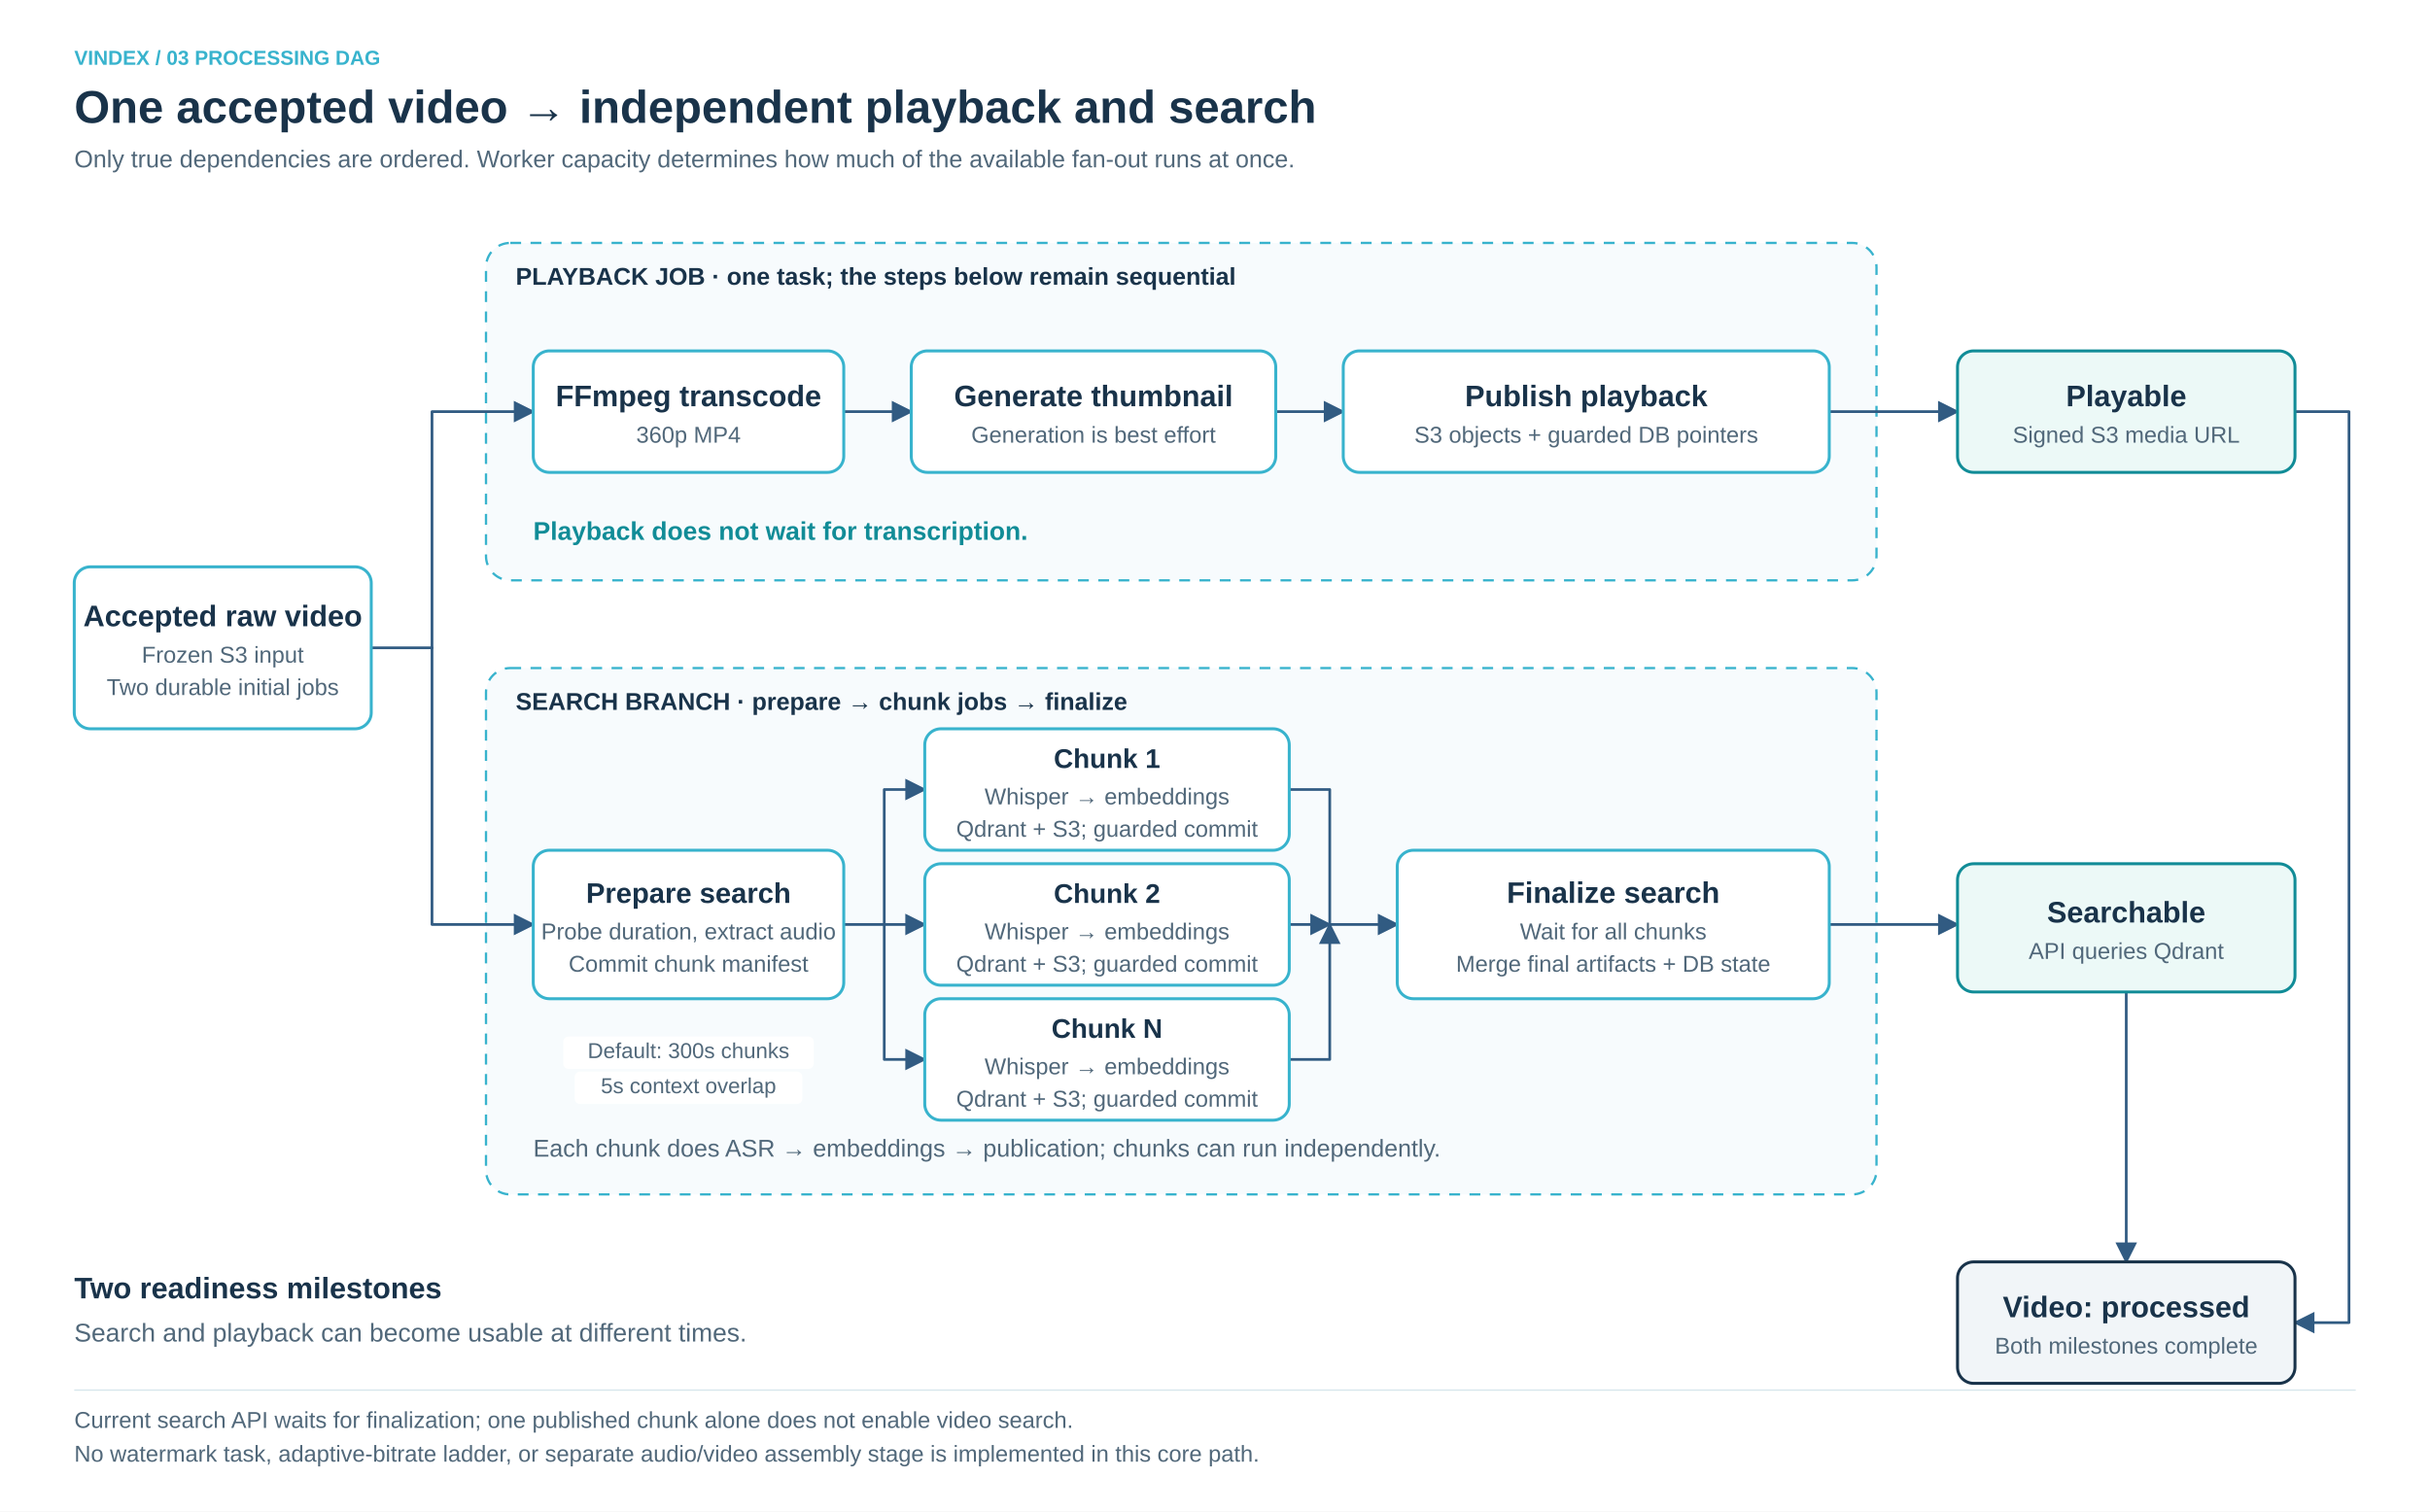
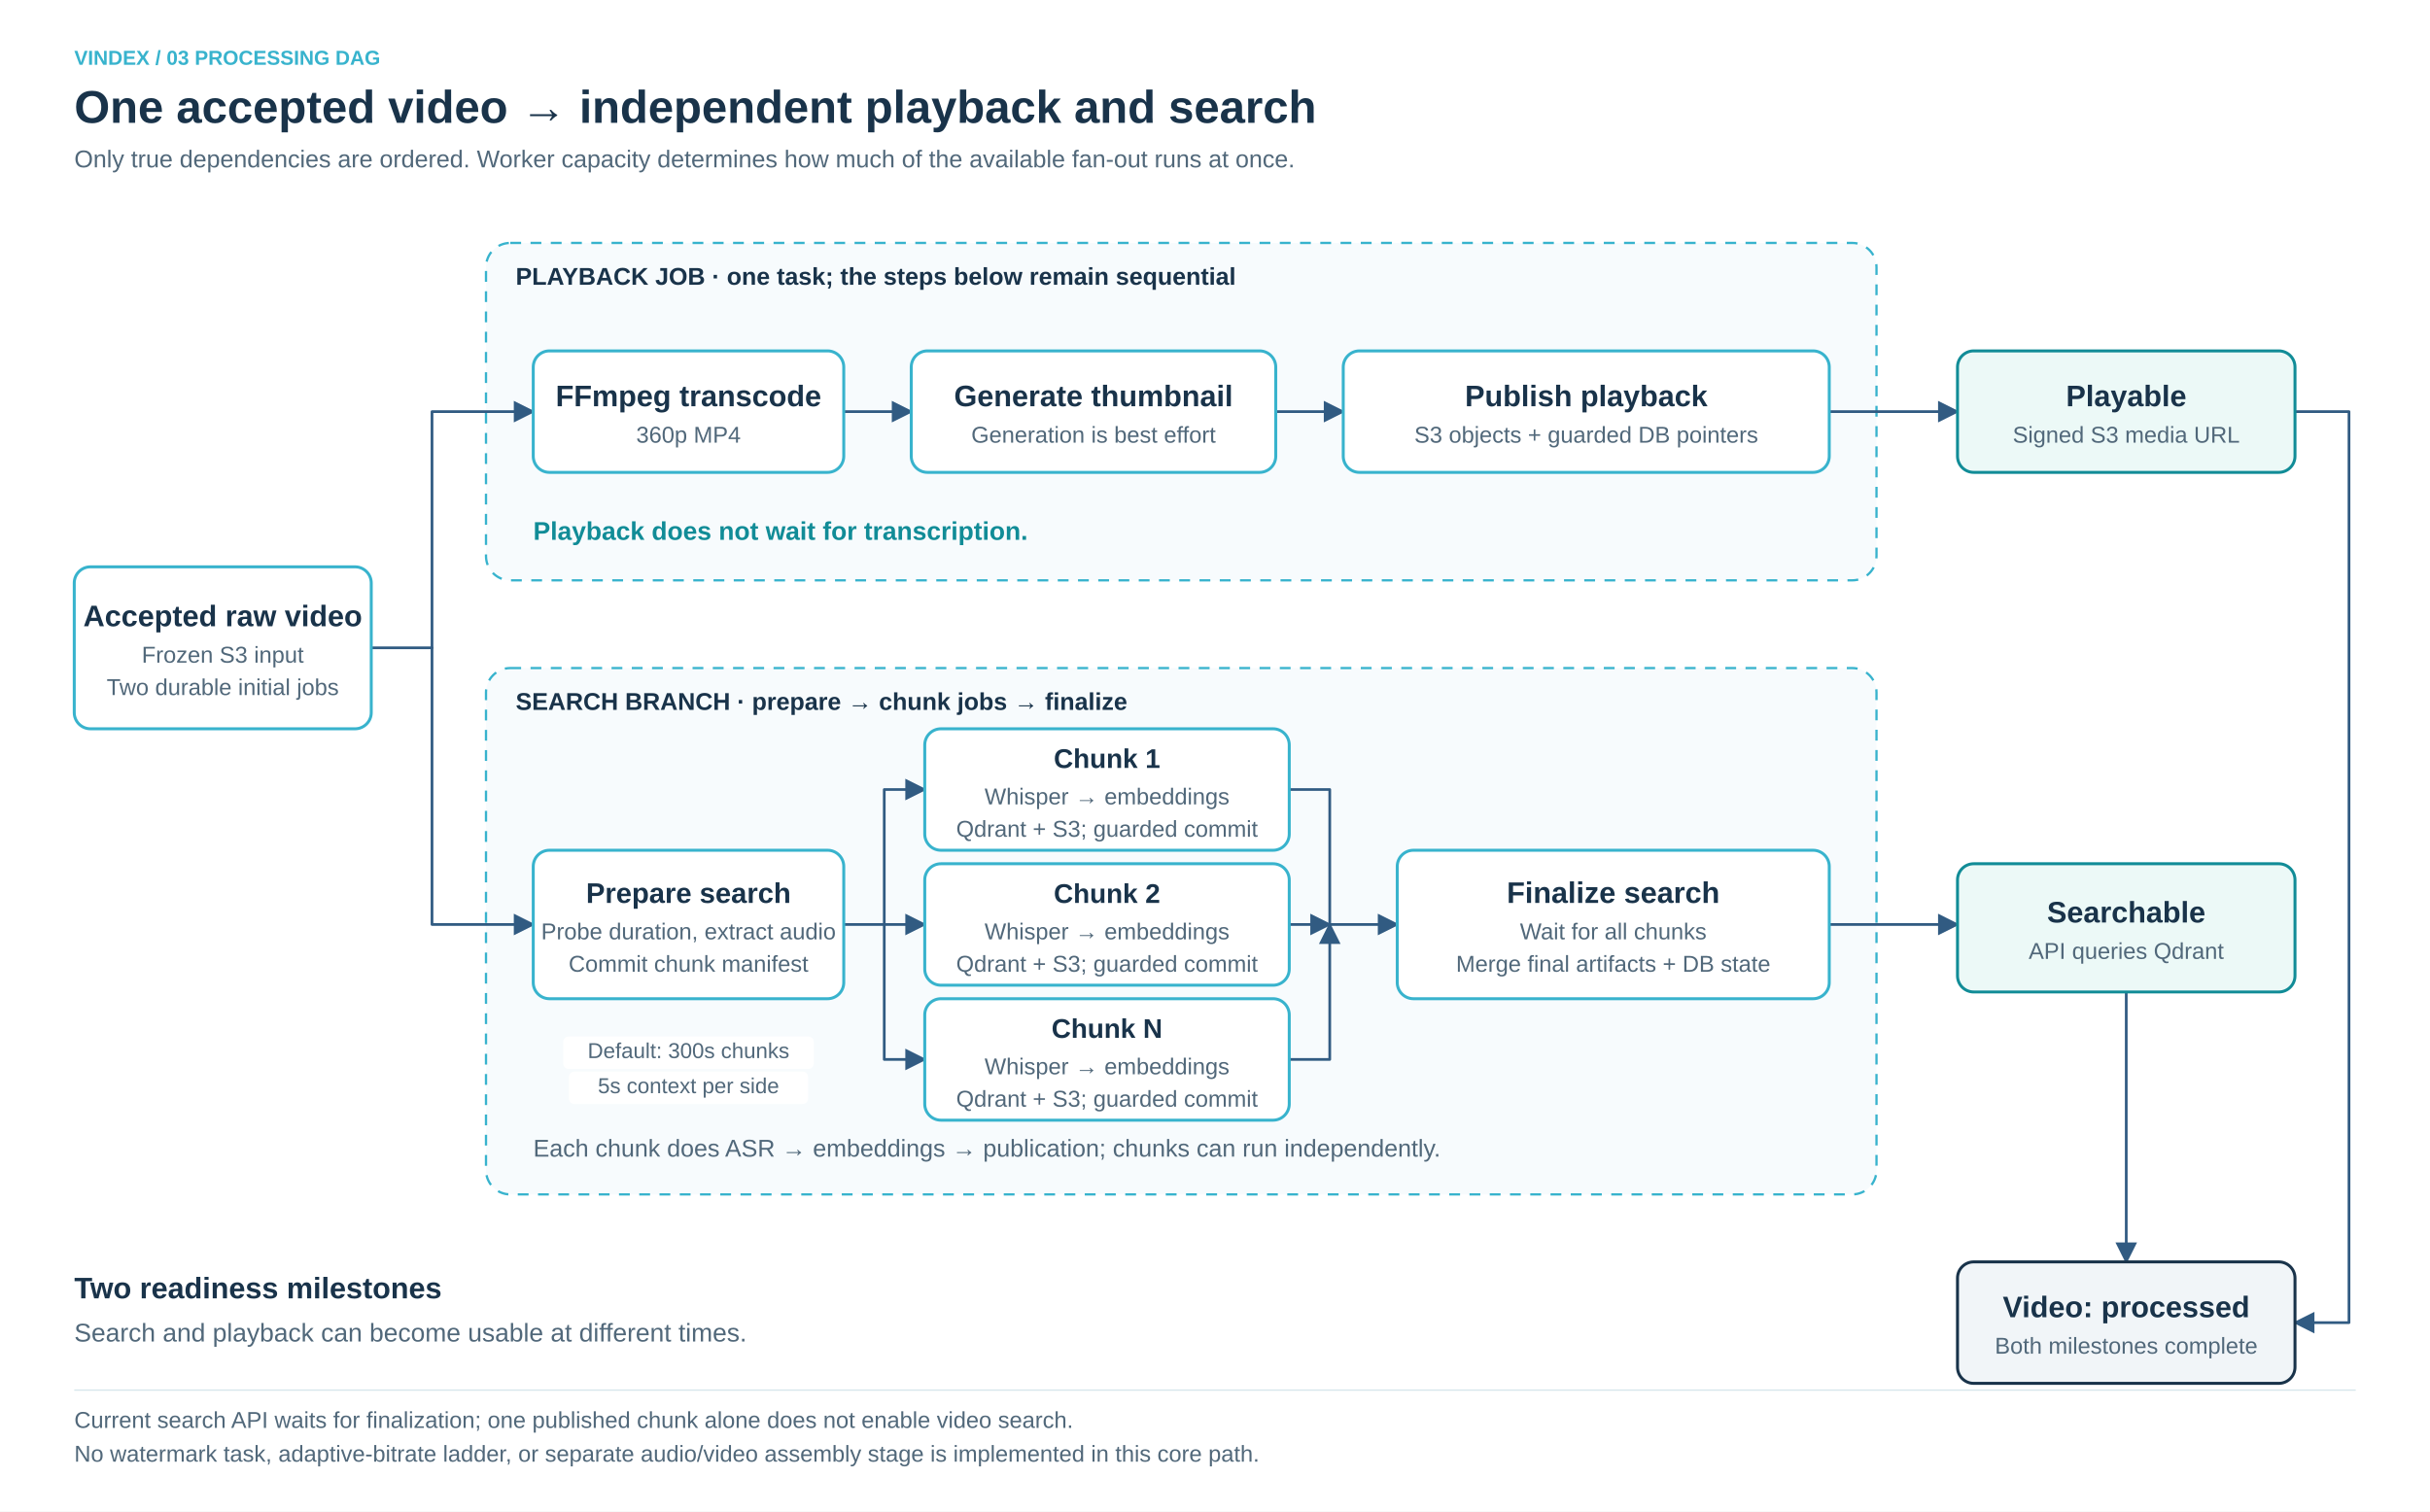
<svg xmlns="http://www.w3.org/2000/svg" width="1800" height="1120" viewBox="0 0 1800 1120" role="img">
  <defs>
    <marker id="navy" viewBox="0 0 10 10" refX="9" refY="5" markerWidth="8" markerHeight="8" orient="auto-start-reverse">
      <path d="M0 0 L10 5 L0 10 Z" fill="#315B82" />
    </marker>
    <marker id="teal" viewBox="0 0 10 10" refX="9" refY="5" markerWidth="8" markerHeight="8" orient="auto-start-reverse">
      <path d="M0 0 L10 5 L0 10 Z" fill="#118C97" />
    </marker>
  </defs>
  <rect width="100%" height="100%" fill="white" />
  <g font-family="Segoe UI, Arial, sans-serif">
    <rect x="360" y="180" width="1030" height="250" rx="18" fill="#F7FBFD" stroke="#38B3CD" stroke-width="1.7" stroke-dasharray="8 7" />
    <text x="382" y="211" text-anchor="start" font-size="18" font-weight="650" fill="#19334A">PLAYBACK JOB  ·  one task; the steps below remain sequential</text>
    <rect x="360" y="495" width="1030" height="390" rx="18" fill="#F7FBFD" stroke="#38B3CD" stroke-width="1.7" stroke-dasharray="8 7" />
    <text x="382" y="526" text-anchor="start" font-size="18" font-weight="650" fill="#19334A">SEARCH BRANCH  ·  prepare → chunk jobs → finalize</text>
    <polyline points="275,480 320,480 320,305 395,305" fill="none" stroke="#315B82" stroke-width="2" stroke-linejoin="round" stroke-linecap="round" marker-end="url(#navy)" />
    <polyline points="320,480 320,685 395,685" fill="none" stroke="#315B82" stroke-width="2" stroke-linejoin="round" stroke-linecap="round" marker-end="url(#navy)" />
    <polyline points="625,305 675,305" fill="none" stroke="#315B82" stroke-width="2" stroke-linejoin="round" stroke-linecap="round" marker-end="url(#navy)" />
    <polyline points="945,305 995,305" fill="none" stroke="#315B82" stroke-width="2" stroke-linejoin="round" stroke-linecap="round" marker-end="url(#navy)" />
    <polyline points="1355,305 1450,305" fill="none" stroke="#315B82" stroke-width="2" stroke-linejoin="round" stroke-linecap="round" marker-end="url(#navy)" />
    <polyline points="625,685 655,685 655,585 685,585" fill="none" stroke="#315B82" stroke-width="2" stroke-linejoin="round" stroke-linecap="round" marker-end="url(#navy)" />
    <polyline points="655,685 685,685" fill="none" stroke="#315B82" stroke-width="2" stroke-linejoin="round" stroke-linecap="round" marker-end="url(#navy)" />
    <polyline points="655,685 655,785 685,785" fill="none" stroke="#315B82" stroke-width="2" stroke-linejoin="round" stroke-linecap="round" marker-end="url(#navy)" />
    <polyline points="955,585 985,585 985,685 1035,685" fill="none" stroke="#315B82" stroke-width="2" stroke-linejoin="round" stroke-linecap="round" marker-end="url(#navy)" />
    <polyline points="955,685 985,685" fill="none" stroke="#315B82" stroke-width="2" stroke-linejoin="round" stroke-linecap="round" marker-end="url(#navy)" />
    <polyline points="955,785 985,785 985,685" fill="none" stroke="#315B82" stroke-width="2" stroke-linejoin="round" stroke-linecap="round" marker-end="url(#navy)" />
    <polyline points="1355,685 1450,685" fill="none" stroke="#315B82" stroke-width="2" stroke-linejoin="round" stroke-linecap="round" marker-end="url(#navy)" />
    <polyline points="1575,735 1575,935" fill="none" stroke="#315B82" stroke-width="2" stroke-linejoin="round" stroke-linecap="round" marker-end="url(#navy)" />
    <polyline points="1700,305 1740,305 1740,980 1700,980" fill="none" stroke="#315B82" stroke-width="2" stroke-linejoin="round" stroke-linecap="round" marker-end="url(#navy)" />
    <rect x="55" y="420" width="220" height="120" rx="12" fill="white" stroke="#38B3CD" stroke-width="2.2" />
    <text x="165.0" y="464.0" text-anchor="middle" font-size="22" font-weight="650" fill="#19334A">Accepted raw video</text>
    <text x="165.0" y="491.0" text-anchor="middle" font-size="17" font-weight="400" fill="#51687A">Frozen S3 input</text>
    <text x="165.0" y="515.0" text-anchor="middle" font-size="17" font-weight="400" fill="#51687A">Two durable initial jobs</text>
    <rect x="395" y="260" width="230" height="90" rx="12" fill="white" stroke="#38B3CD" stroke-width="2.2" />
    <text x="510.0" y="301.0" text-anchor="middle" font-size="22" font-weight="650" fill="#19334A">FFmpeg transcode</text>
    <text x="510.0" y="328.0" text-anchor="middle" font-size="17" font-weight="400" fill="#51687A">360p MP4</text>
    <rect x="675" y="260" width="270" height="90" rx="12" fill="white" stroke="#38B3CD" stroke-width="2.2" />
    <text x="810.0" y="301.0" text-anchor="middle" font-size="22" font-weight="650" fill="#19334A">Generate thumbnail</text>
    <text x="810.0" y="328.0" text-anchor="middle" font-size="17" font-weight="400" fill="#51687A">Generation is best effort</text>
    <rect x="995" y="260" width="360" height="90" rx="12" fill="white" stroke="#38B3CD" stroke-width="2.2" />
    <text x="1175.0" y="301.0" text-anchor="middle" font-size="22" font-weight="650" fill="#19334A">Publish playback</text>
    <text x="1175.0" y="328.0" text-anchor="middle" font-size="17" font-weight="400" fill="#51687A">S3 objects + guarded DB pointers</text>
    <rect x="1450" y="260" width="250" height="90" rx="12" fill="#ECF9F7" stroke="#118C97" stroke-width="2.2" />
    <text x="1575.0" y="301.0" text-anchor="middle" font-size="22" font-weight="650" fill="#19334A">Playable</text>
    <text x="1575.0" y="328.0" text-anchor="middle" font-size="17" font-weight="400" fill="#51687A">Signed S3 media URL</text>
    <rect x="395" y="630" width="230" height="110" rx="12" fill="white" stroke="#38B3CD" stroke-width="2.2" />
    <text x="510.0" y="669.0" text-anchor="middle" font-size="21" font-weight="650" fill="#19334A">Prepare search</text>
    <text x="510.0" y="696.0" text-anchor="middle" font-size="17" font-weight="400" fill="#51687A">Probe duration, extract audio</text>
    <text x="510.0" y="720.0" text-anchor="middle" font-size="17" font-weight="400" fill="#51687A">Commit chunk manifest</text>
    <rect x="685" y="540" width="270" height="90" rx="12" fill="white" stroke="#38B3CD" stroke-width="2.2" />
    <text x="820.0" y="569.0" text-anchor="middle" font-size="20" font-weight="650" fill="#19334A">Chunk 1</text>
    <text x="820.0" y="596.0" text-anchor="middle" font-size="17" font-weight="400" fill="#51687A">Whisper → embeddings</text>
    <text x="820.0" y="620.0" text-anchor="middle" font-size="17" font-weight="400" fill="#51687A">Qdrant + S3; guarded commit</text>
    <rect x="685" y="640" width="270" height="90" rx="12" fill="white" stroke="#38B3CD" stroke-width="2.2" />
    <text x="820.0" y="669.0" text-anchor="middle" font-size="20" font-weight="650" fill="#19334A">Chunk 2</text>
    <text x="820.0" y="696.0" text-anchor="middle" font-size="17" font-weight="400" fill="#51687A">Whisper → embeddings</text>
    <text x="820.0" y="720.0" text-anchor="middle" font-size="17" font-weight="400" fill="#51687A">Qdrant + S3; guarded commit</text>
    <rect x="685" y="740" width="270" height="90" rx="12" fill="white" stroke="#38B3CD" stroke-width="2.2" />
    <text x="820.0" y="769.0" text-anchor="middle" font-size="20" font-weight="650" fill="#19334A">Chunk N</text>
    <text x="820.0" y="796.0" text-anchor="middle" font-size="17" font-weight="400" fill="#51687A">Whisper → embeddings</text>
    <text x="820.0" y="820.0" text-anchor="middle" font-size="17" font-weight="400" fill="#51687A">Qdrant + S3; guarded commit</text>
    <rect x="1035" y="630" width="320" height="110" rx="12" fill="white" stroke="#38B3CD" stroke-width="2.2" />
    <text x="1195.0" y="669.0" text-anchor="middle" font-size="22" font-weight="650" fill="#19334A">Finalize search</text>
    <text x="1195.0" y="696.0" text-anchor="middle" font-size="17" font-weight="400" fill="#51687A">Wait for all chunks</text>
    <text x="1195.0" y="720.0" text-anchor="middle" font-size="17" font-weight="400" fill="#51687A">Merge final artifacts + DB state</text>
    <rect x="1450" y="640" width="250" height="95" rx="12" fill="#ECF9F7" stroke="#118C97" stroke-width="2.2" />
    <text x="1575.0" y="683.5" text-anchor="middle" font-size="22" font-weight="650" fill="#19334A">Searchable</text>
    <text x="1575.0" y="710.5" text-anchor="middle" font-size="17" font-weight="400" fill="#51687A">API queries Qdrant</text>
    <rect x="1450" y="935" width="250" height="90" rx="12" fill="#F1F5F8" stroke="#19334A" stroke-width="2.2" />
    <text x="1575.0" y="976.0" text-anchor="middle" font-size="22" font-weight="650" fill="#19334A">Video: processed</text>
    <text x="1575.0" y="1003.0" text-anchor="middle" font-size="17" font-weight="400" fill="#51687A">Both milestones complete</text>
    <text x="55" y="48" text-anchor="start" font-size="15" font-weight="700" fill="#38B3CD">VINDEX  /  03  PROCESSING DAG</text>
    <text x="55" y="91" text-anchor="start" font-size="34" font-weight="700" fill="#19334A">One accepted video → independent playback and search</text>
    <text x="55" y="124" text-anchor="start" font-size="18" font-weight="400" fill="#51687A">Only true dependencies are ordered. Worker capacity determines how much of the available fan-out runs at once.</text>
    <rect x="417.2" y="768" width="185.6" height="24" rx="4" fill="white" />
    <text x="510" y="784" text-anchor="middle" font-size="16" font-weight="400" fill="#51687A">Default: 300s chunks</text>
-     <rect x="425.68" y="794" width="168.64" height="24" rx="4" fill="white" />
-     <text x="510" y="810" text-anchor="middle" font-size="16" font-weight="400" fill="#51687A">5s context overlap</text>
+     <rect x="421.44" y="794" width="177.12" height="24" rx="4" fill="white" />
+     <text x="510" y="810" text-anchor="middle" font-size="16" font-weight="400" fill="#51687A">5s context per side</text>
    <text x="395" y="400" text-anchor="start" font-size="19" font-weight="650" fill="#118C97">Playback does not wait for transcription.</text>
    <text x="395" y="857" text-anchor="start" font-size="18" font-weight="400" fill="#51687A">Each chunk does ASR → embeddings → publication; chunks can run independently.</text>
    <text x="55" y="962" text-anchor="start" font-size="22" font-weight="650" fill="#19334A">Two readiness milestones</text>
    <text x="55" y="994" text-anchor="start" font-size="19" font-weight="400" fill="#51687A">Search and playback can become usable at different times.</text>
    <path d="M55 1030 H1745" stroke="#D7E6EC" />
    <text x="55" y="1058" text-anchor="start" font-size="17" font-weight="400" fill="#51687A">Current search API waits for finalization; one published chunk alone does not enable video search.</text>
    <text x="55" y="1083" text-anchor="start" font-size="17" font-weight="400" fill="#51687A">No watermark task, adaptive-bitrate ladder, or separate audio/video assembly stage is implemented in this core path.</text>
  </g>
</svg>
